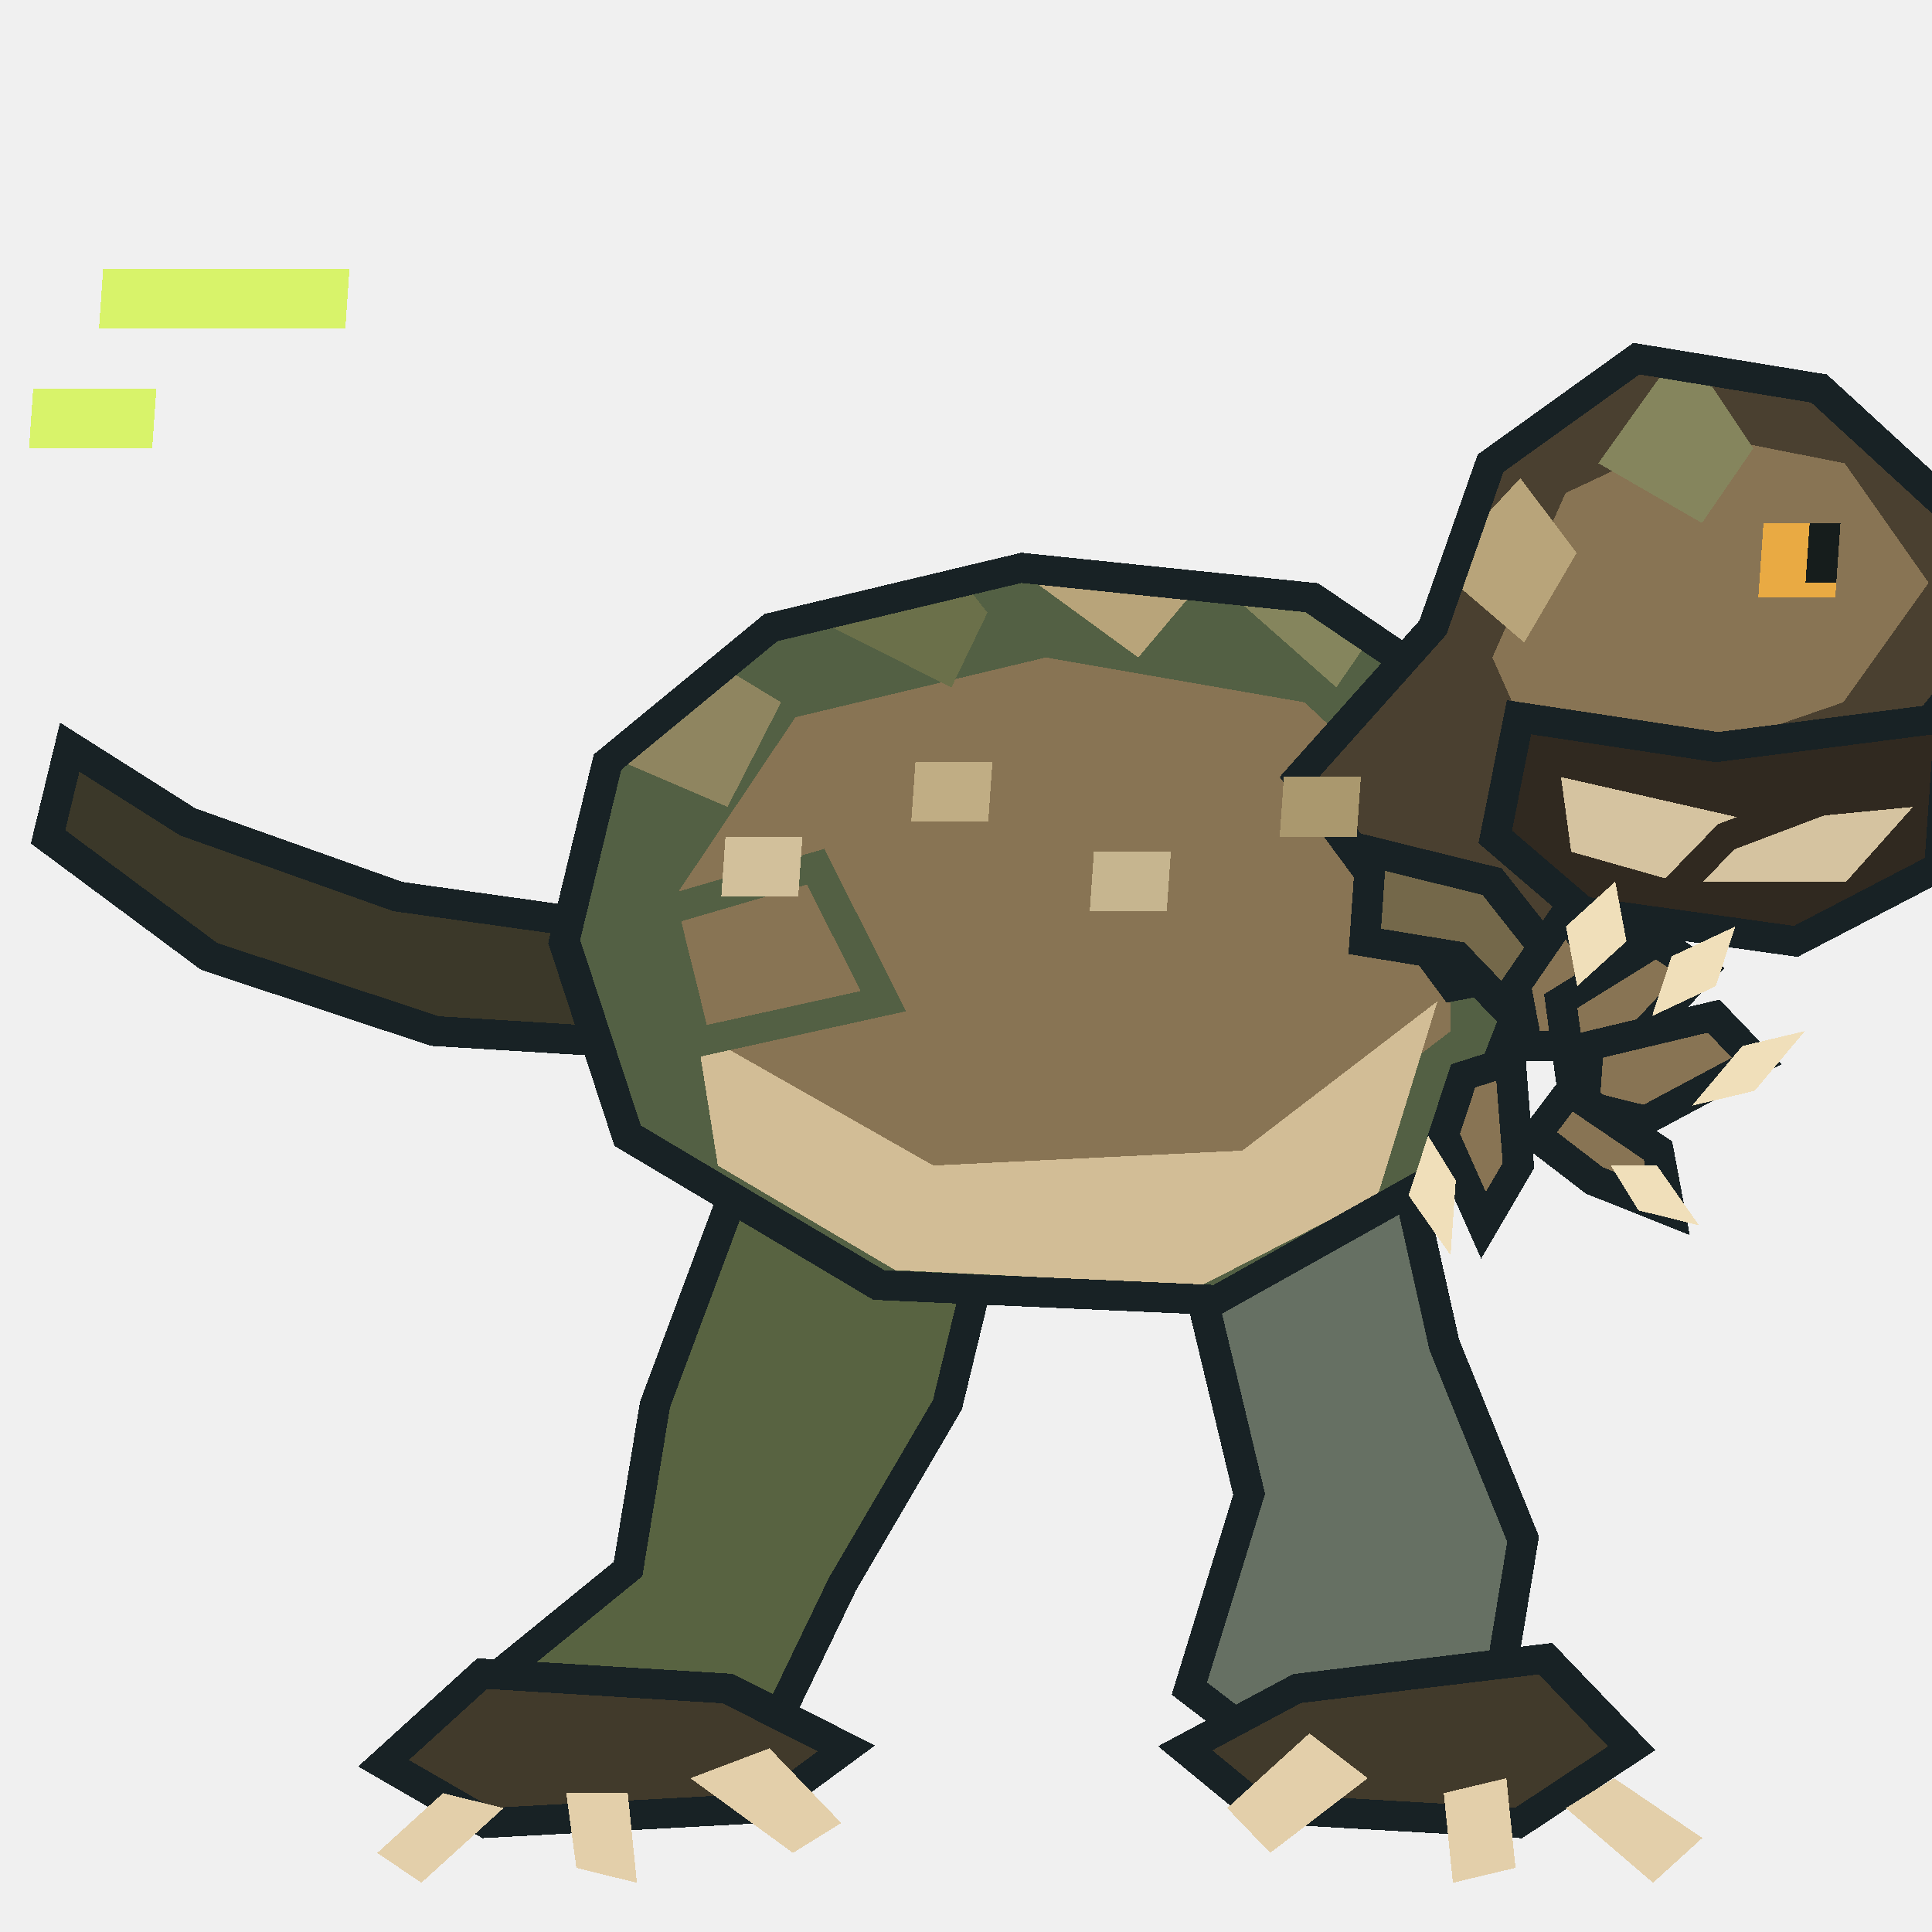
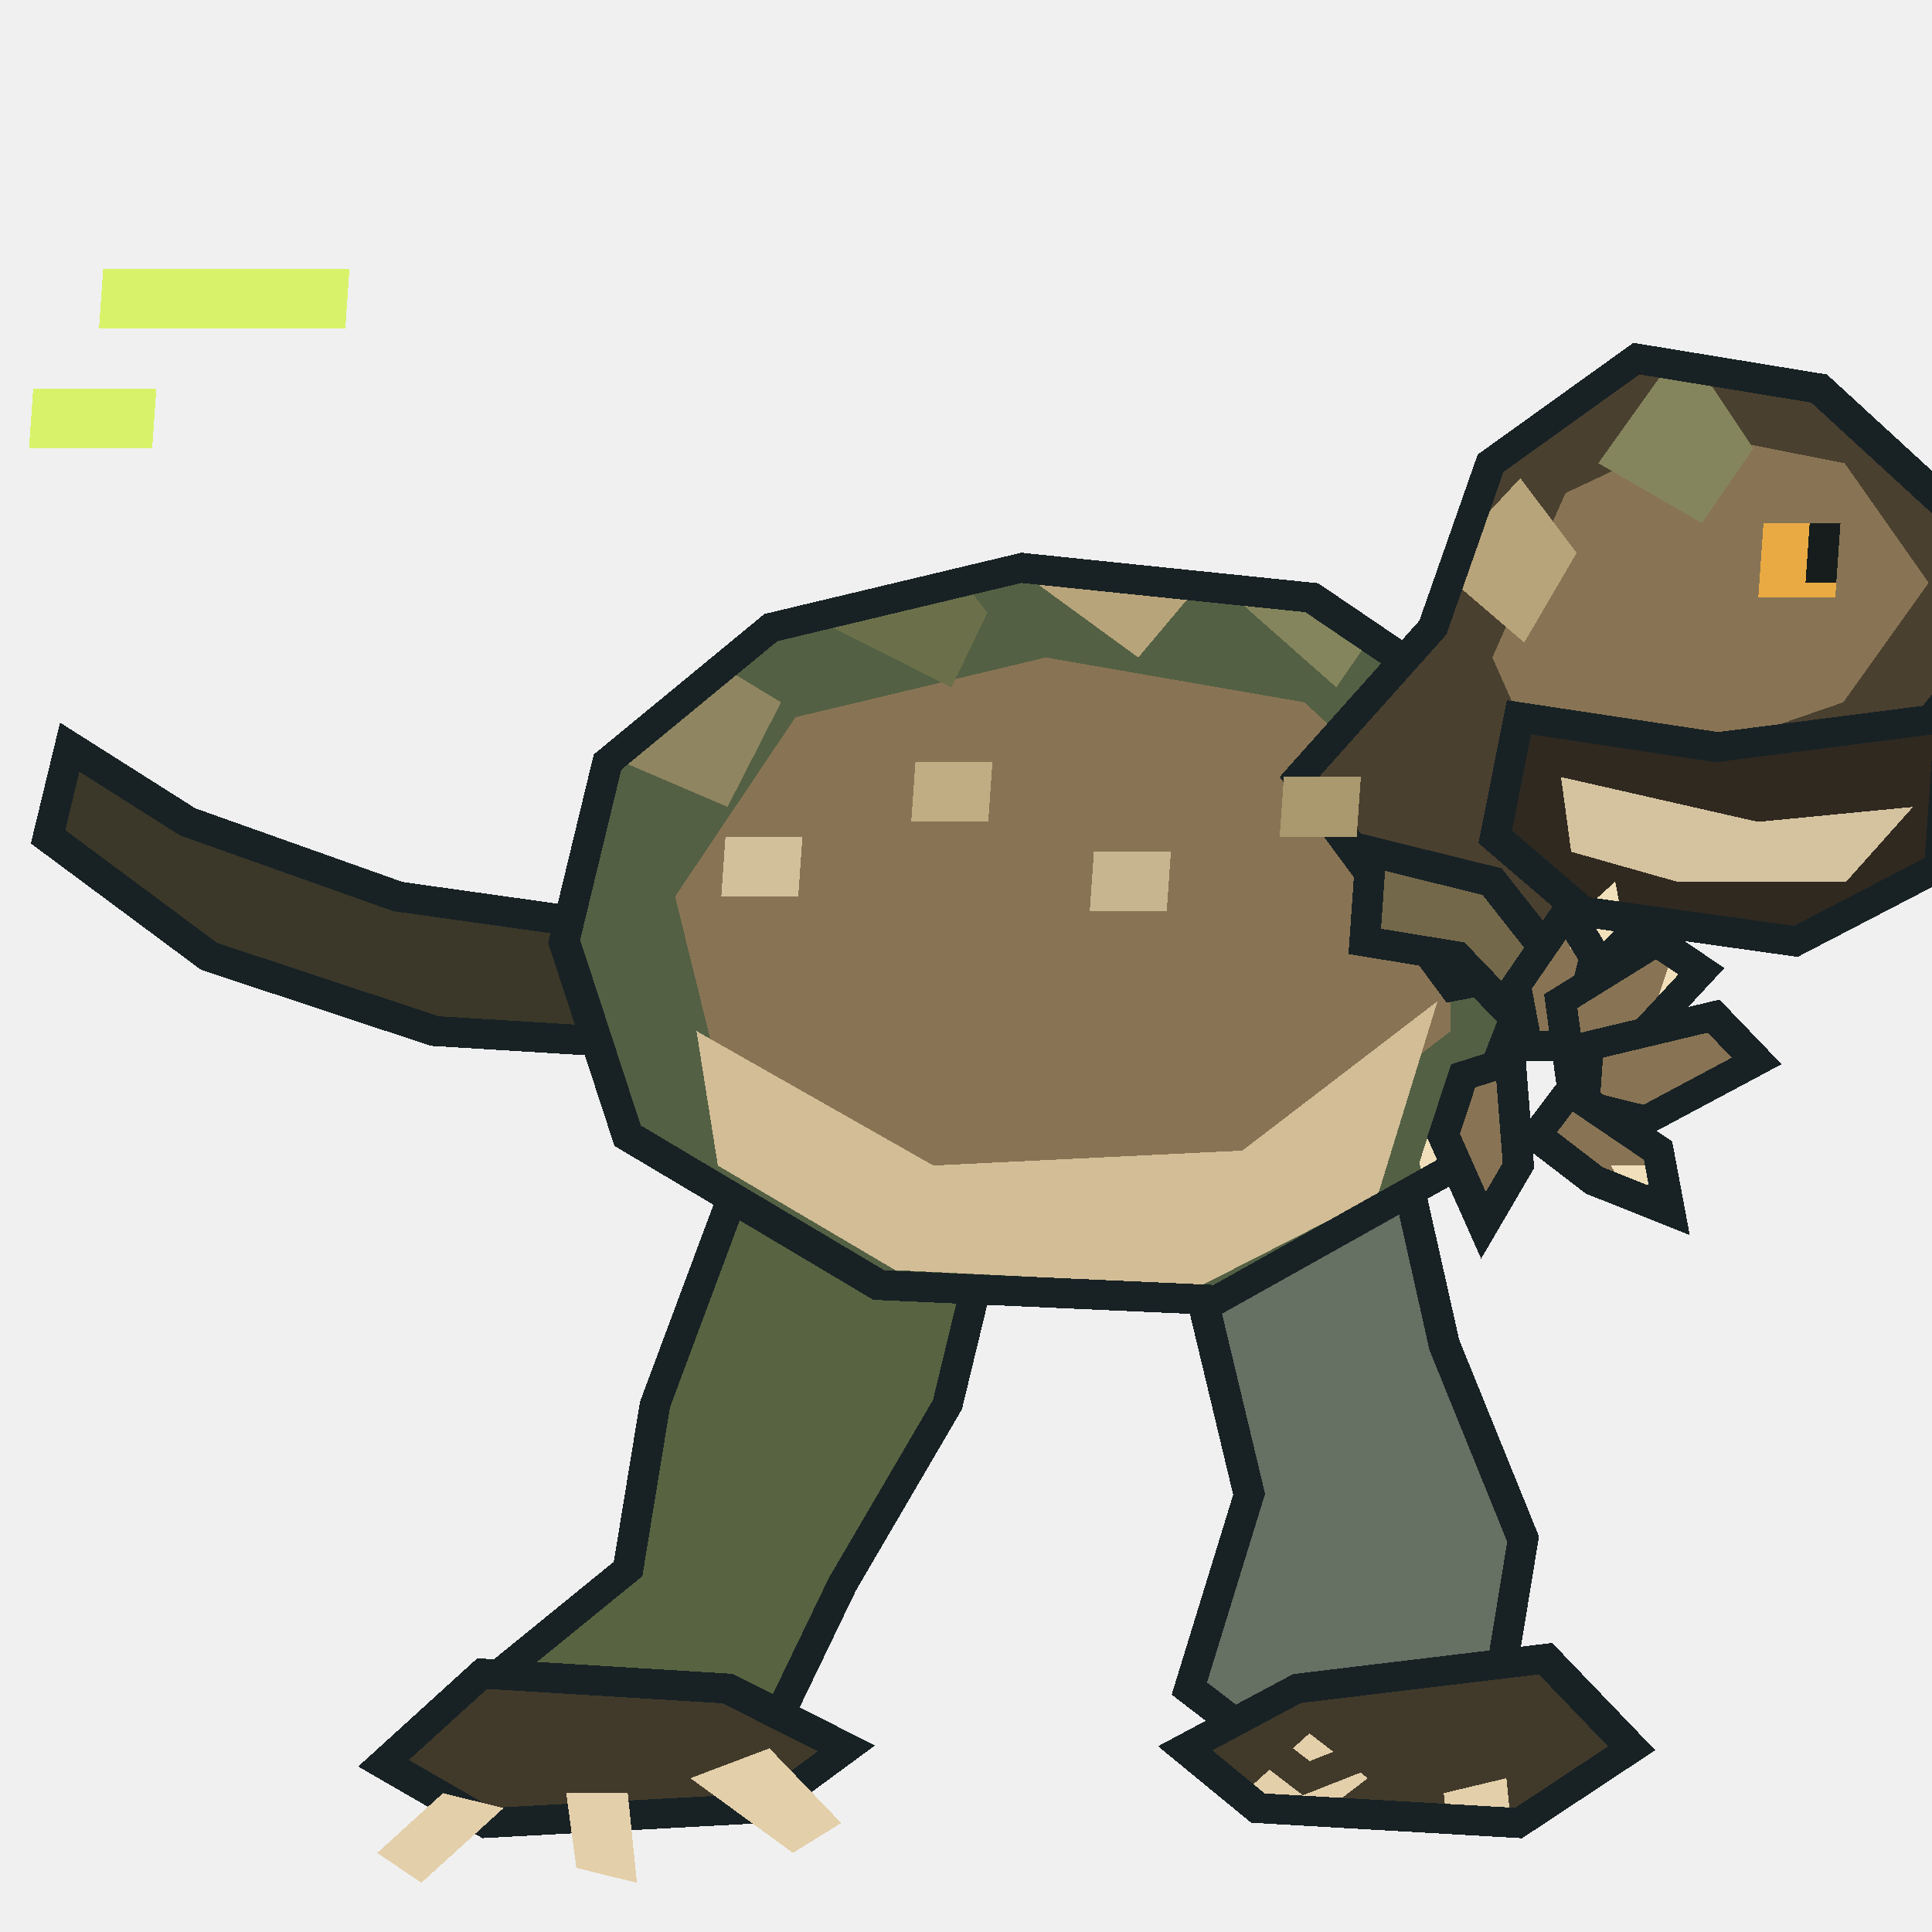
<svg xmlns="http://www.w3.org/2000/svg" data-feet-orientation="forward" viewBox="0 0 128 128" shape-rendering="crispEdges" role="img" aria-label="Vasti" data-character="Vasti" data-species="Vastatosaurus rex" data-origin="King Kong 2005" data-pose="attack" data-anatomy="armored tyrannosaur skull five-fingered forelimbs" data-hand-digits="5" data-colors="olive-green brown beige">
  <g data-pose-transform="attack" transform="translate(4 0) skewX(-4) scale(1.02 .99)">
    <g>
      <g stroke="#182225" stroke-width="2" stroke-linejoin="miter">
+         <defs>
+           <mask id="dino-ink-mask-1" maskUnits="userSpaceOnUse" x="0" y="0" width="128" height="128" style="mask-type:luminance">
+             <g fill="#ffffff" stroke="none">
+               <polygon points="50,77 66,82 64,94 58,106 54,116 42,118 35,113 44,105 45,94" fill="#ffffff" stroke="none" />
+               <polygon points="78,80 92,76 96,90 102,103 101,114 89,119 81,113 84,100" fill="#ffffff" stroke="none" />
+               <polygon points="88,113 104,111 110,117 103,122 86,121 81,117" fill="#ffffff" stroke="none" />
+               <polygon points="53,58 40,62 26,60 12,55 4,50 3,56 14,64 29,69 45,70 58,67" fill="#ffffff" stroke="none" />
+               <polygon points="37,63 39,51 49,42 65,38 84,40 96,48 101,62 96,78 81,87 59,86 42,76" fill="#ffffff" stroke="none" />
+               <polygon points="84,52 92,42 95,31 104,24 116,26 125,34 127,45 122,52 112,56 105,64 95,66" fill="#ffffff" stroke="none" />
+               <polygon points="98,48 111,50 126,48 126,58 117,63 103,61 97,56" fill="#ffffff" stroke="none" />
+               <polygon points="89,57 97,59 102,65 99,68 95,64 89,63" fill="#ffffff" stroke="none" />
+               <polygon points="99,66 102,61 104,64 103,70 100,70" fill="#ffffff" stroke="none" />
+               <polygon points="102,67 108,63 111,65 106,71 103,72" fill="#ffffff" stroke="none" />
+               <polygon points="104,70 112,68 115,71 108,75 104,74" fill="#ffffff" stroke="none" />
+               <polygon points="103,73 109,77 110,81 105,79 101,76" fill="#ffffff" stroke="none" />
+               <polygon points="99,71 100,78 98,82 95,76 96,72" fill="#ffffff" stroke="none" />
+             </g>
+             <polygon points="50,77 66,82 64,94 58,106 54,116 42,118 35,113 44,105 45,94" fill="none" stroke="#000000" stroke-width="2" stroke-linejoin="miter" />
+             <polygon points="78,80 92,76 96,90 102,103 101,114 89,119 81,113 84,100" fill="none" stroke="#000000" stroke-width="2" stroke-linejoin="miter" />
+             <polygon points="88,113 104,111 110,117 103,122 86,121 81,117" fill="none" stroke="#000000" stroke-width="2" stroke-linejoin="miter" />
+             <polygon points="53,58 40,62 26,60 12,55 4,50 3,56 14,64 29,69 45,70 58,67" fill="none" stroke="#000000" stroke-width="2" stroke-linejoin="miter" />
+             <polygon points="37,63 39,51 49,42 65,38 84,40 96,48 101,62 96,78 81,87 59,86 42,76" fill="none" stroke="#000000" stroke-width="2" stroke-linejoin="miter" />
+             <polygon points="84,52 92,42 95,31 104,24 116,26 125,34 127,45 122,52 112,56 105,64 95,66" fill="none" stroke="#000000" stroke-width="2" stroke-linejoin="miter" />
+             <polygon points="98,48 111,50 126,48 126,58 117,63 103,61 97,56" fill="none" stroke="#000000" stroke-width="2" stroke-linejoin="miter" />
+             <polygon points="89,57 97,59 102,65 99,68 95,64 89,63" fill="none" stroke="#000000" stroke-width="2" stroke-linejoin="miter" />
+             <polygon points="99,66 102,61 104,64 103,70 100,70" fill="none" stroke="#000000" stroke-width="2" stroke-linejoin="miter" />
+             <polygon points="102,67 108,63 111,65 106,71 103,72" fill="none" stroke="#000000" stroke-width="2" stroke-linejoin="miter" />
+             <polygon points="104,70 112,68 115,71 108,75 104,74" fill="none" stroke="#000000" stroke-width="2" stroke-linejoin="miter" />
+             <polygon points="103,73 109,77 110,81 105,79 101,76" fill="none" stroke="#000000" stroke-width="2" stroke-linejoin="miter" />
+             <polygon points="99,71 100,78 98,82 95,76 96,72" fill="none" stroke="#000000" stroke-width="2" stroke-linejoin="miter" />
+           </mask>
+         </defs>
        <polygon points="50,77 66,82 64,94 58,106 54,116 42,118 35,113 44,105 45,94" fill="#586341" />
        <polygon points="78,80 92,76 96,90 102,103 101,114 89,119 81,113 84,100" fill="#667063" />
        <polygon points="37,113 53,112 59,118 52,122 34,121 29,117" data-foot-facing="forward" transform="translate(88 0) scale(-1 1)" fill="#413a2b" />
        <polygon points="88,113 104,111 110,117 103,122 86,121 81,117" data-foot-facing="forward" fill="#413a2b" />
        <polygon points="39,119 32,124 29,122 34,117" data-foot-facing="forward" transform="translate(88 0) scale(-1 1)" fill="#e3cfaa" stroke="none" />
        <polygon points="47,120 46,125 42,126 43,120" data-foot-facing="forward" transform="translate(88 0) scale(-1 1)" fill="#e3cfaa" stroke="none" />
        <polygon points="55,120 59,124 56,126 51,121" data-foot-facing="forward" transform="translate(88 0) scale(-1 1)" fill="#e3cfaa" stroke="none" />
-         <polygon points="93,119 87,124 84,121 89,116" data-foot-facing="forward" fill="#e3cfaa" stroke="none" />
-         <polygon points="102,119 103,125 99,126 98,120" data-foot-facing="forward" fill="#e3cfaa" stroke="none" />
-         <polygon points="109,119 115,123 112,126 106,121" data-foot-facing="forward" fill="#e3cfaa" stroke="none" />
+         <polygon points="93,119 87,124 84,121 89,116" data-foot-facing="forward" fill="#e3cfaa" stroke="none" mask="url(#dino-ink-mask-1)" />
+         <polygon points="102,119 103,125 99,126 98,120" data-foot-facing="forward" fill="#e3cfaa" stroke="none" mask="url(#dino-ink-mask-1)" />
+         <polygon points="109,119 115,123 112,126 106,121" data-foot-facing="forward" fill="#e3cfaa" stroke="none" mask="url(#dino-ink-mask-1)" />
      </g>
      <g stroke="#182225" stroke-width="2" stroke-linejoin="miter">
        <defs>
-           <mask id="dino-outline-mask-4" maskUnits="userSpaceOnUse" x="0" y="0" width="128" height="128" style="mask-type:luminance">
+           <mask id="dino-ink-mask-2" maskUnits="userSpaceOnUse" x="0" y="0" width="128" height="128" style="mask-type:luminance">
            <g fill="#ffffff" stroke="none">
-               <polygon points="53,58 40,62 26,60 12,55 4,50 3,56 14,64 29,69 45,70 58,67" />
-               <polygon points="37,63 39,51 49,42 65,38 84,40 96,48 101,62 96,78 81,87 59,86 42,76" />
-               <polygon points="84,52 92,42 95,31 104,24 116,26 125,34 127,45 122,52 112,56 105,64 95,66" />
-               <polygon points="98,48 111,50 126,48 126,58 117,63 103,61 97,56" />
-               <polygon points="89,57 97,59 102,65 99,68 95,64 89,63" />
-               <polygon points="99,66 102,61 104,64 103,70 100,70" />
-               <polygon points="102,67 108,63 111,65 106,71 103,72" />
-               <polygon points="104,70 112,68 115,71 108,75 104,74" />
-               <polygon points="103,73 109,77 110,81 105,79 101,76" />
-               <polygon points="99,71 100,78 98,82 95,76 96,72" />
+               <polygon points="37,63 39,51 49,42 65,38 84,40 96,48 101,62 96,78 81,87 59,86 42,76" fill="#ffffff" stroke="none" />
            </g>
+             <polygon points="37,63 39,51 49,42 65,38 84,40 96,48 101,62 96,78 81,87 59,86 42,76" fill="none" stroke="#000000" stroke-width="2" stroke-linejoin="miter" />
+           </mask>
+           <mask id="dino-ink-mask-3" maskUnits="userSpaceOnUse" x="0" y="0" width="128" height="128" style="mask-type:luminance">
+             <g fill="#ffffff" stroke="none">
+               <polygon points="84,52 92,42 95,31 104,24 116,26 125,34 127,45 122,52 112,56 105,64 95,66" fill="#ffffff" stroke="none" />
+             </g>
+             <polygon points="84,52 92,42 95,31 104,24 116,26 125,34 127,45 122,52 112,56 105,64 95,66" fill="none" stroke="#000000" stroke-width="2" stroke-linejoin="miter" />
+           </mask>
+           <mask id="dino-ink-mask-4" maskUnits="userSpaceOnUse" x="0" y="0" width="128" height="128" style="mask-type:luminance">
+             <g fill="#ffffff" stroke="none">
+               <polygon points="98,48 111,50 126,48 126,58 117,63 103,61 97,56" fill="#ffffff" stroke="none" />
+             </g>
+             <polygon points="98,48 111,50 126,48 126,58 117,63 103,61 97,56" fill="none" stroke="#000000" stroke-width="2" stroke-linejoin="miter" />
+           </mask>
+           <mask id="dino-ink-mask-5" maskUnits="userSpaceOnUse" x="0" y="0" width="128" height="128" style="mask-type:luminance">
+             <g fill="#ffffff" stroke="none">
+               <polygon points="50,77 66,82 64,94 58,106 54,116 42,118 35,113 44,105 45,94" fill="#ffffff" stroke="none" />
+               <polygon points="78,80 92,76 96,90 102,103 101,114 89,119 81,113 84,100" fill="#ffffff" stroke="none" />
+               <polygon points="88,113 104,111 110,117 103,122 86,121 81,117" fill="#ffffff" stroke="none" />
+               <polygon points="53,58 40,62 26,60 12,55 4,50 3,56 14,64 29,69 45,70 58,67" fill="#ffffff" stroke="none" />
+               <polygon points="37,63 39,51 49,42 65,38 84,40 96,48 101,62 96,78 81,87 59,86 42,76" fill="#ffffff" stroke="none" />
+               <polygon points="84,52 92,42 95,31 104,24 116,26 125,34 127,45 122,52 112,56 105,64 95,66" fill="#ffffff" stroke="none" />
+               <polygon points="98,48 111,50 126,48 126,58 117,63 103,61 97,56" fill="#ffffff" stroke="none" />
+               <polygon points="89,57 97,59 102,65 99,68 95,64 89,63" fill="#ffffff" stroke="none" />
+               <polygon points="99,66 102,61 104,64 103,70 100,70" fill="#ffffff" stroke="none" />
+               <polygon points="102,67 108,63 111,65 106,71 103,72" fill="#ffffff" stroke="none" />
+               <polygon points="104,70 112,68 115,71 108,75 104,74" fill="#ffffff" stroke="none" />
+               <polygon points="103,73 109,77 110,81 105,79 101,76" fill="#ffffff" stroke="none" />
+               <polygon points="99,71 100,78 98,82 95,76 96,72" fill="#ffffff" stroke="none" />
+             </g>
+             <polygon points="50,77 66,82 64,94 58,106 54,116 42,118 35,113 44,105 45,94" fill="none" stroke="#000000" stroke-width="2" stroke-linejoin="miter" />
+             <polygon points="78,80 92,76 96,90 102,103 101,114 89,119 81,113 84,100" fill="none" stroke="#000000" stroke-width="2" stroke-linejoin="miter" />
+             <polygon points="88,113 104,111 110,117 103,122 86,121 81,117" fill="none" stroke="#000000" stroke-width="2" stroke-linejoin="miter" />
            <polygon points="53,58 40,62 26,60 12,55 4,50 3,56 14,64 29,69 45,70 58,67" fill="none" stroke="#000000" stroke-width="2" stroke-linejoin="miter" />
            <polygon points="37,63 39,51 49,42 65,38 84,40 96,48 101,62 96,78 81,87 59,86 42,76" fill="none" stroke="#000000" stroke-width="2" stroke-linejoin="miter" />
            <polygon points="84,52 92,42 95,31 104,24 116,26 125,34 127,45 122,52 112,56 105,64 95,66" fill="none" stroke="#000000" stroke-width="2" stroke-linejoin="miter" />
            <polygon points="98,48 111,50 126,48 126,58 117,63 103,61 97,56" fill="none" stroke="#000000" stroke-width="2" stroke-linejoin="miter" />
            <polygon points="89,57 97,59 102,65 99,68 95,64 89,63" fill="none" stroke="#000000" stroke-width="2" stroke-linejoin="miter" />
            <polygon points="99,66 102,61 104,64 103,70 100,70" fill="none" stroke="#000000" stroke-width="2" stroke-linejoin="miter" />
            <polygon points="102,67 108,63 111,65 106,71 103,72" fill="none" stroke="#000000" stroke-width="2" stroke-linejoin="miter" />
            <polygon points="104,70 112,68 115,71 108,75 104,74" fill="none" stroke="#000000" stroke-width="2" stroke-linejoin="miter" />
            <polygon points="103,73 109,77 110,81 105,79 101,76" fill="none" stroke="#000000" stroke-width="2" stroke-linejoin="miter" />
            <polygon points="99,71 100,78 98,82 95,76 96,72" fill="none" stroke="#000000" stroke-width="2" stroke-linejoin="miter" />
          </mask>
        </defs>
        <polygon points="53,58 40,62 26,60 12,55 4,50 3,56 14,64 29,69 45,70 58,67" fill="#3b3829" />
        <polygon points="37,63 39,51 49,42 65,38 84,40 96,48 101,62 96,78 81,87 59,86 42,76" fill="#536044" />
-         <polygon points="44,60 51,48 67,44 84,47 94,56 95,69 83,79 62,80 48,73" fill="#887454" stroke="none" mask="url(#dino-outline-mask-4)" />
-         <polygon points="46,69 62,78 82,77 94,67 91,80 80,86 60,85 48,78" fill="#d2bd96" stroke="none" mask="url(#dino-outline-mask-4)" />
+         <polygon points="44,60 51,48 67,44 84,47 94,56 95,69 83,79 62,80 48,73" fill="#887454" stroke="none" mask="url(#dino-ink-mask-2)" />
+         <polygon points="46,69 62,78 82,77 94,67 91,80 80,86 60,85 48,78" fill="#d2bd96" stroke="none" mask="url(#dino-ink-mask-2)" />
        <polygon points="84,52 92,42 95,31 104,24 116,26 125,34 127,45 122,52 112,56 105,64 95,66" fill="#4a4030" />
-         <polygon points="96,44 100,33 108,29 118,31 124,39 119,47 108,51 100,52" fill="#887454" stroke="none" mask="url(#dino-outline-mask-4)" />
+         <polygon points="96,44 100,33 108,29 118,31 124,39 119,47 108,51 100,52" fill="#887454" stroke="none" mask="url(#dino-ink-mask-3)" />
        <polygon points="98,48 111,50 126,48 126,58 117,63 103,61 97,56" fill="#302920" />
-         <polygon points="101,52 114,55 124,54 120,59 109,59 102,57" fill="#d5c3a0" stroke="none" mask="url(#dino-outline-mask-4)" />
-         <polygon points="40,51 45,44 50,47 47,54" fill="#8f8560" stroke="none" mask="url(#dino-outline-mask-4)" />
-         <polygon points="53,42 58,35 63,41 61,46" fill="#6b704a" stroke="none" mask="url(#dino-outline-mask-4)" />
-         <polygon points="66,39 71,33 76,40 73,44" fill="#b8a47a" stroke="none" mask="url(#dino-outline-mask-4)" />
-         <polygon points="79,40 84,34 89,41 86,46" fill="#85855d" stroke="none" mask="url(#dino-outline-mask-4)" />
-         <polygon points="92,38 97,32 101,37 98,43" fill="#b8a47a" stroke="none" mask="url(#dino-outline-mask-4)" />
-         <polygon points="102,31 107,23 112,30 109,35" fill="#85855d" stroke="none" mask="url(#dino-outline-mask-4)" />
-         <rect x="47" y="56" width="5" height="4" fill="#d2c09b" stroke="none" />
-         <rect x="59" y="51" width="5" height="4" fill="#c0ad84" stroke="none" />
-         <rect x="71" y="57" width="5" height="4" fill="#c6b58f" stroke="none" />
-         <rect x="83" y="52" width="5" height="4" fill="#aa986e" stroke="none" />
+         <polygon points="101,52 114,55 124,54 120,59 109,59 102,57" fill="#d5c3a0" stroke="none" mask="url(#dino-ink-mask-4)" />
+         <polygon points="40,51 45,44 50,47 47,54" fill="#8f8560" stroke="none" mask="url(#dino-ink-mask-5)" />
+         <polygon points="53,42 58,35 63,41 61,46" fill="#6b704a" stroke="none" mask="url(#dino-ink-mask-5)" />
+         <polygon points="66,39 71,33 76,40 73,44" fill="#b8a47a" stroke="none" mask="url(#dino-ink-mask-5)" />
+         <polygon points="79,40 84,34 89,41 86,46" fill="#85855d" stroke="none" mask="url(#dino-ink-mask-5)" />
+         <polygon points="92,38 97,32 101,37 98,43" fill="#b8a47a" stroke="none" mask="url(#dino-ink-mask-5)" />
+         <polygon points="102,31 107,23 112,30 109,35" fill="#85855d" stroke="none" mask="url(#dino-ink-mask-5)" />
+         <rect x="47" y="56" width="5" height="4" fill="#d2c09b" stroke="none" mask="url(#dino-ink-mask-2)" />
+         <rect x="59" y="51" width="5" height="4" fill="#c0ad84" stroke="none" mask="url(#dino-ink-mask-2)" />
+         <rect x="71" y="57" width="5" height="4" fill="#c6b58f" stroke="none" mask="url(#dino-ink-mask-2)" />
+         <rect x="83" y="52" width="5" height="4" fill="#aa986e" stroke="none" mask="url(#dino-ink-mask-2)" />
        <polygon points="89,57 97,59 102,65 99,68 95,64 89,63" fill="#74684a" />
        <polygon points="99,66 102,61 104,64 103,70 100,70" fill="#887454" />
        <polygon points="102,67 108,63 111,65 106,71 103,72" fill="#887454" />
        <polygon points="104,70 112,68 115,71 108,75 104,74" fill="#887454" />
        <polygon points="103,73 109,77 110,81 105,79 101,76" fill="#887454" />
        <polygon points="99,71 100,78 98,82 95,76 96,72" fill="#887454" />
-         <polygon points="102,62 105,59 106,63 103,66" fill="#f0dfba" stroke="none" />
-         <polygon points="109,64 113,62 112,66 108,68" fill="#f0dfba" stroke="none" />
-         <polygon points="114,70 118,69 115,73 111,74" fill="#f0dfba" stroke="none" />
-         <polygon points="109,78 112,82 108,81 106,78" fill="#f0dfba" stroke="none" />
-         <polygon points="96,79 96,84 93,80 94,76" fill="#f0dfba" stroke="none" />
-         <rect x="113" y="35" width="5" height="5" fill="#e9aa43" stroke="none" />
-         <rect x="116" y="35" width="2" height="4" fill="#161d1c" stroke="none" />
+         <polygon points="102,62 105,59 106,63 103,66" fill="#f0dfba" stroke="none" mask="url(#dino-ink-mask-5)" />
+         <polygon points="109,64 113,62 112,66 108,68" fill="#f0dfba" stroke="none" mask="url(#dino-ink-mask-5)" />
+         <polygon points="114,70 118,69 115,73 111,74" fill="#f0dfba" stroke="none" mask="url(#dino-ink-mask-5)" />
+         <polygon points="109,78 112,82 108,81 106,78" fill="#f0dfba" stroke="none" mask="url(#dino-ink-mask-5)" />
+         <polygon points="96,79 96,84 93,80 94,76" fill="#f0dfba" stroke="none" mask="url(#dino-ink-mask-5)" />
+         <rect x="113" y="35" width="5" height="5" fill="#e9aa43" stroke="none" mask="url(#dino-ink-mask-3)" />
+         <rect x="116" y="35" width="2" height="4" fill="#161d1c" stroke="none" mask="url(#dino-ink-mask-3)" />
      </g>
    </g>
    <g data-motion-accent="attack" shape-rendering="crispEdges">
      <path d="M4 18h16v4H4zM0 26h8v4H0z" fill="#d8f36a" />
    </g>
  </g>
</svg>
